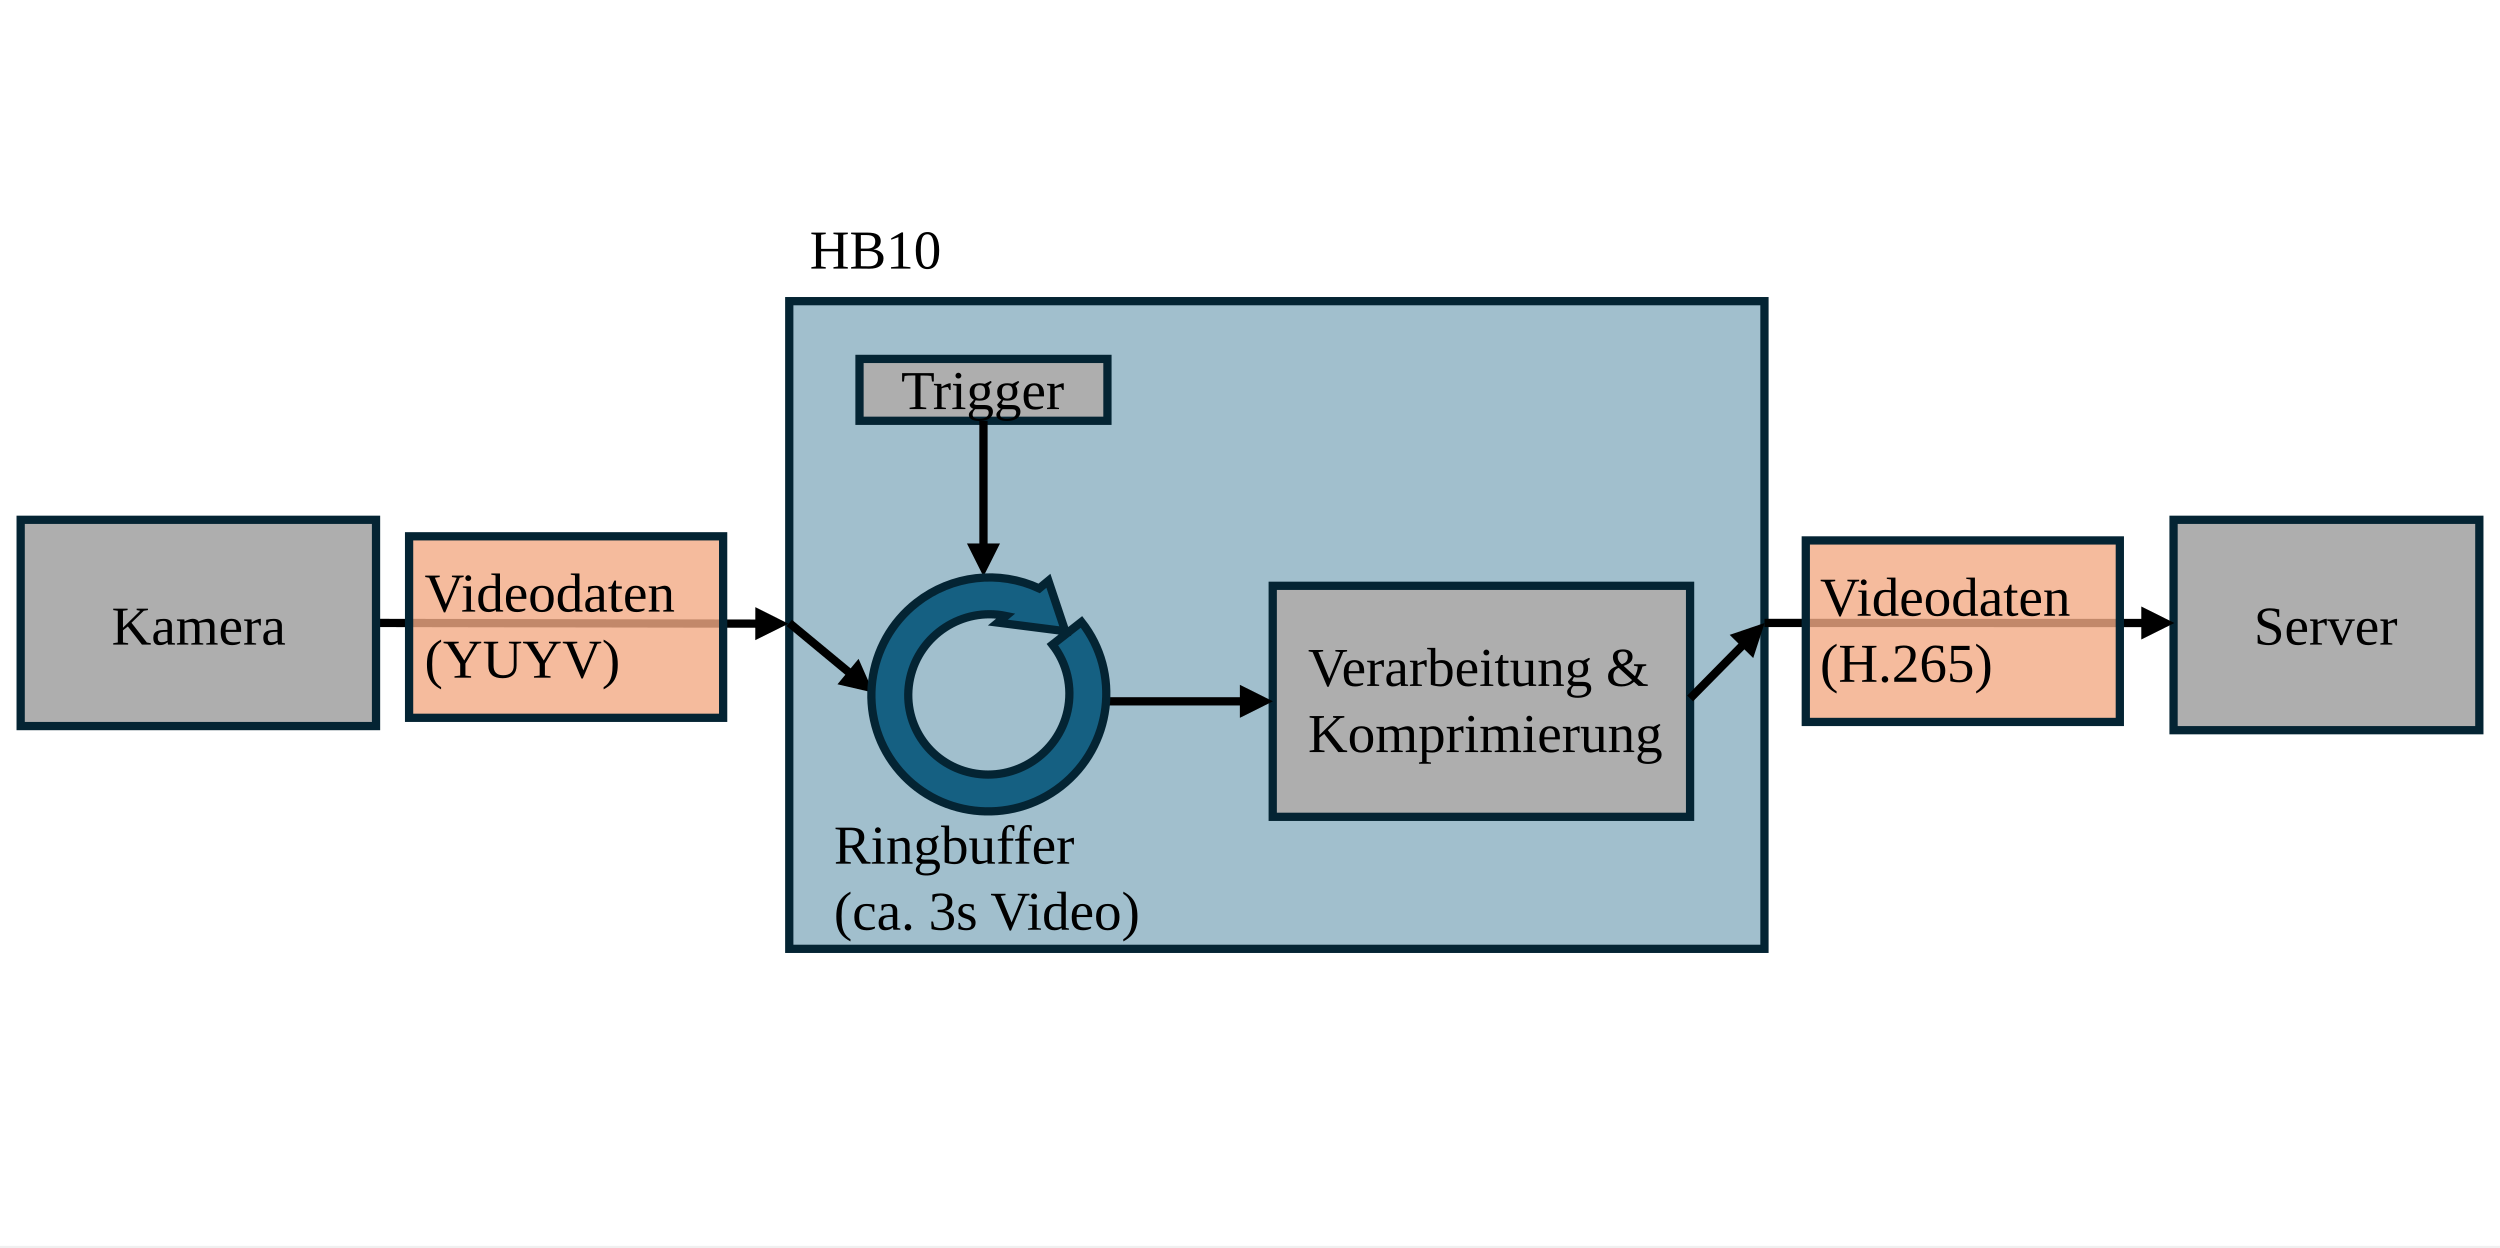
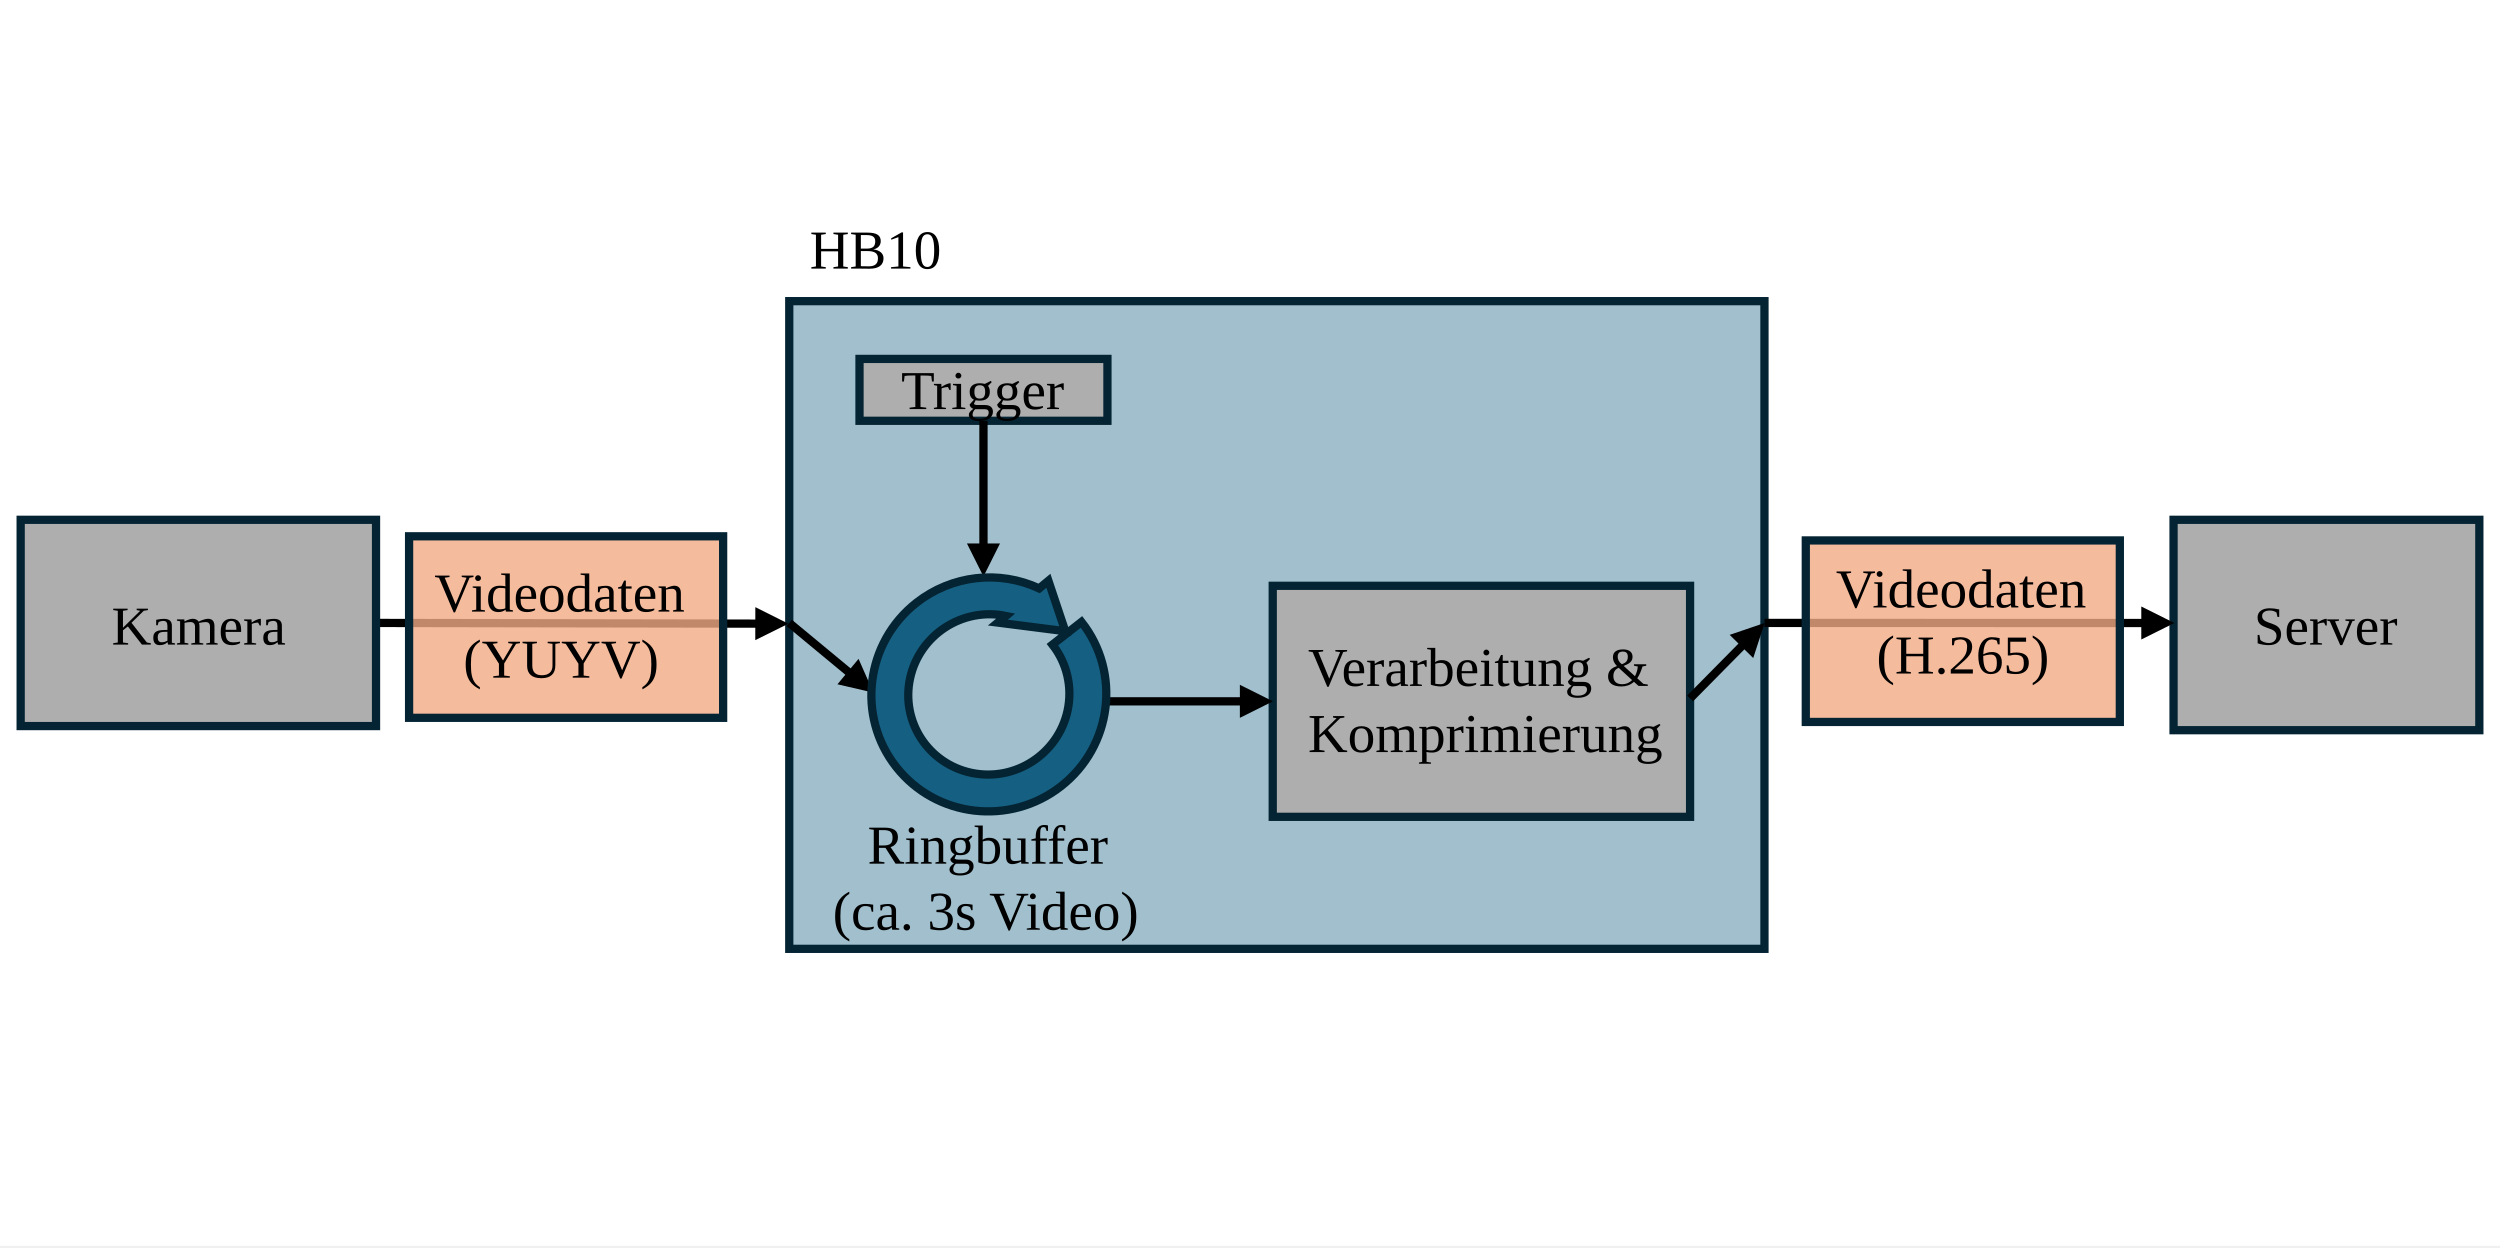
<svg xmlns="http://www.w3.org/2000/svg" width="605" height="302" overflow="hidden">
  <g>
    <rect x="0" y="0" width="605" height="301.501" fill="#FFFFFF" />
    <rect x="191" y="72.879" width="236" height="156.74" stroke="#042433" stroke-width="2.001" stroke-miterlimit="8" fill="#156082" fill-opacity="0.4" />
    <rect x="308" y="141.765" width="101" height="55.907" stroke="#042433" stroke-width="2.001" stroke-miterlimit="8" fill="#AEAEAE" />
    <rect x="208" y="86.856" width="60" height="14.975" stroke="#042433" stroke-width="2.001" stroke-miterlimit="8" fill="#AEAEAE" />
    <text font-family="Times New Roman,Times New Roman_MSFontService,sans-serif" font-weight="400" font-size="13.319" transform="matrix(1 0 0 0.998347 218.075 99)">Trigger</text>
    <path d="M239.001 101.831 239.001 132.846 237 132.846 236.999 101.831ZM242.002 131.514 238 139.506 233.998 131.514Z" />
    <path d="M268 168.72 301.383 168.72 301.383 170.718 268 170.718ZM300.049 165.724 308.053 169.719 300.049 173.715Z" />
    <path d="M91.002 149.752 184.118 149.924 184.115 151.922 90.998 151.749ZM182.79 146.925 190.787 150.936 182.775 154.916Z" />
    <rect x="99" y="129.785" width="76" height="43.927" stroke="#042433" stroke-width="2.001" stroke-miterlimit="8" fill="#F2AA84" fill-opacity="0.8" />
-     <text font-family="Times New Roman,Times New Roman_MSFontService,sans-serif" font-weight="400" font-size="13.319" transform="matrix(1 0 0 0.998347 102.741 148)">Videodaten</text>
-     <text font-family="Times New Roman,Times New Roman_MSFontService,sans-serif" font-weight="400" font-size="13.319" transform="matrix(1 0 0 0.998347 102.741 164)">(YUYV)</text>
+     <text font-family="Times New Roman,Times New Roman_MSFontService,sans-serif" font-weight="400" font-size="13.319" transform="matrix(1 0 0 0.998347 105.115 148)">Videodaten</text>
+     <text font-family="Times New Roman,Times New Roman_MSFontService,sans-serif" font-weight="400" font-size="13.319" transform="matrix(1 0 0 0.998347 112.119 164)">(YUYV)</text>
    <rect x="526" y="125.792" width="74" height="50.916" stroke="#042433" stroke-width="2.001" stroke-miterlimit="8" fill="#AEAEAE" />
    <text font-family="Times New Roman,Times New Roman_MSFontService,sans-serif" font-weight="400" font-size="13.319" transform="matrix(1 0 0 0.998347 545.444 156)">Server</text>
    <rect x="5" y="125.792" width="86" height="49.917" stroke="#042433" stroke-width="2.001" stroke-miterlimit="8" fill="#AEAEAE" />
    <text font-family="Times New Roman,Times New Roman_MSFontService,sans-serif" font-weight="400" font-size="13.319" transform="matrix(1 0 0 0.998347 27.0071 156)">Kamera</text>
    <path d="M427 149.752 519.526 149.766 519.526 151.764 427 151.749ZM518.193 146.769 526.196 150.766 518.191 154.76Z" />
    <path d="M191.639 149.982 206.881 162.601 205.604 164.139 190.361 151.519ZM207.77 159.445 211.377 167.621 202.661 165.596Z" />
    <path d="M0.711-0.701 14.055 12.835 12.632 14.237-0.711 0.701ZM15.254 9.782 18.018 18.278 9.563 15.392Z" transform="matrix(1.00166 0 0 -1 409 169.029)" />
    <text font-family="Times New Roman,Times New Roman_MSFontService,sans-serif" font-weight="400" font-size="13.319" transform="matrix(1 0 0 0.998347 316.533 166)">Verarbeitung &amp;</text>
    <text font-family="Times New Roman,Times New Roman_MSFontService,sans-serif" font-weight="400" font-size="13.319" transform="matrix(1 0 0 0.998347 316.533 182)">Komprimierung</text>
-     <text font-family="Times New Roman,Times New Roman_MSFontService,sans-serif" font-weight="400" font-size="13.319" transform="matrix(1 0 0 0.998347 201.811 209)">Ringbuffer</text>
-     <text font-family="Times New Roman,Times New Roman_MSFontService,sans-serif" font-weight="400" font-size="13.319" transform="matrix(1 0 0 0.998347 201.811 225)">(ca. 3s Video)</text>
+     <text font-family="Times New Roman,Times New Roman_MSFontService,sans-serif" font-weight="400" font-size="13.319" transform="matrix(1 0 0 0.998347 209.953 209)">Ringbuffer</text>
+     <text font-family="Times New Roman,Times New Roman_MSFontService,sans-serif" font-weight="400" font-size="13.319" transform="matrix(1 0 0 0.998347 201.528 225)">(ca. 3s Video)</text>
    <text font-family="Times New Roman,Times New Roman_MSFontService,sans-serif" font-weight="400" font-size="13.319" transform="matrix(1 0 0 0.998347 195.958 65)">HB10</text>
    <path d="M261.718 150.504C271.368 162.774 269.154 180.576 256.772 190.266 244.391 199.956 226.531 197.864 216.88 185.594 207.23 173.324 209.444 155.522 221.826 145.832 230.3 139.2 241.776 137.87 251.483 142.395L253.714 140.551 257.798 152.75 241.48 150.668 243.431 149.055C232.908 146.882 222.527 153.625 220.245 164.115 217.963 174.605 224.644 184.871 235.167 187.043 245.69 189.216 256.071 182.473 258.353 171.983 259.577 166.357 258.236 160.505 254.692 156.002Z" stroke="#042433" stroke-width="2" stroke-miterlimit="8" fill="#156082" fill-rule="evenodd" />
    <rect x="437" y="130.784" width="76" height="43.927" stroke="#042433" stroke-width="2.001" stroke-miterlimit="8" fill="#F2AA84" fill-opacity="0.8" />
-     <text font-family="Times New Roman,Times New Roman_MSFontService,sans-serif" font-weight="400" font-size="13.319" transform="matrix(1 0 0 0.998347 440.447 149)">Videodaten</text>
-     <text font-family="Times New Roman,Times New Roman_MSFontService,sans-serif" font-weight="400" font-size="13.319" transform="matrix(1 0 0 0.998347 440.447 165)">(H.265)</text>
+     <text font-family="Times New Roman,Times New Roman_MSFontService,sans-serif" font-weight="400" font-size="13.319" transform="matrix(1 0 0 0.998347 444.288 147)">Videodaten</text>
+     <text font-family="Times New Roman,Times New Roman_MSFontService,sans-serif" font-weight="400" font-size="13.319" transform="matrix(1 0 0 0.998347 454.127 163)">(H.265)</text>
  </g>
</svg>
